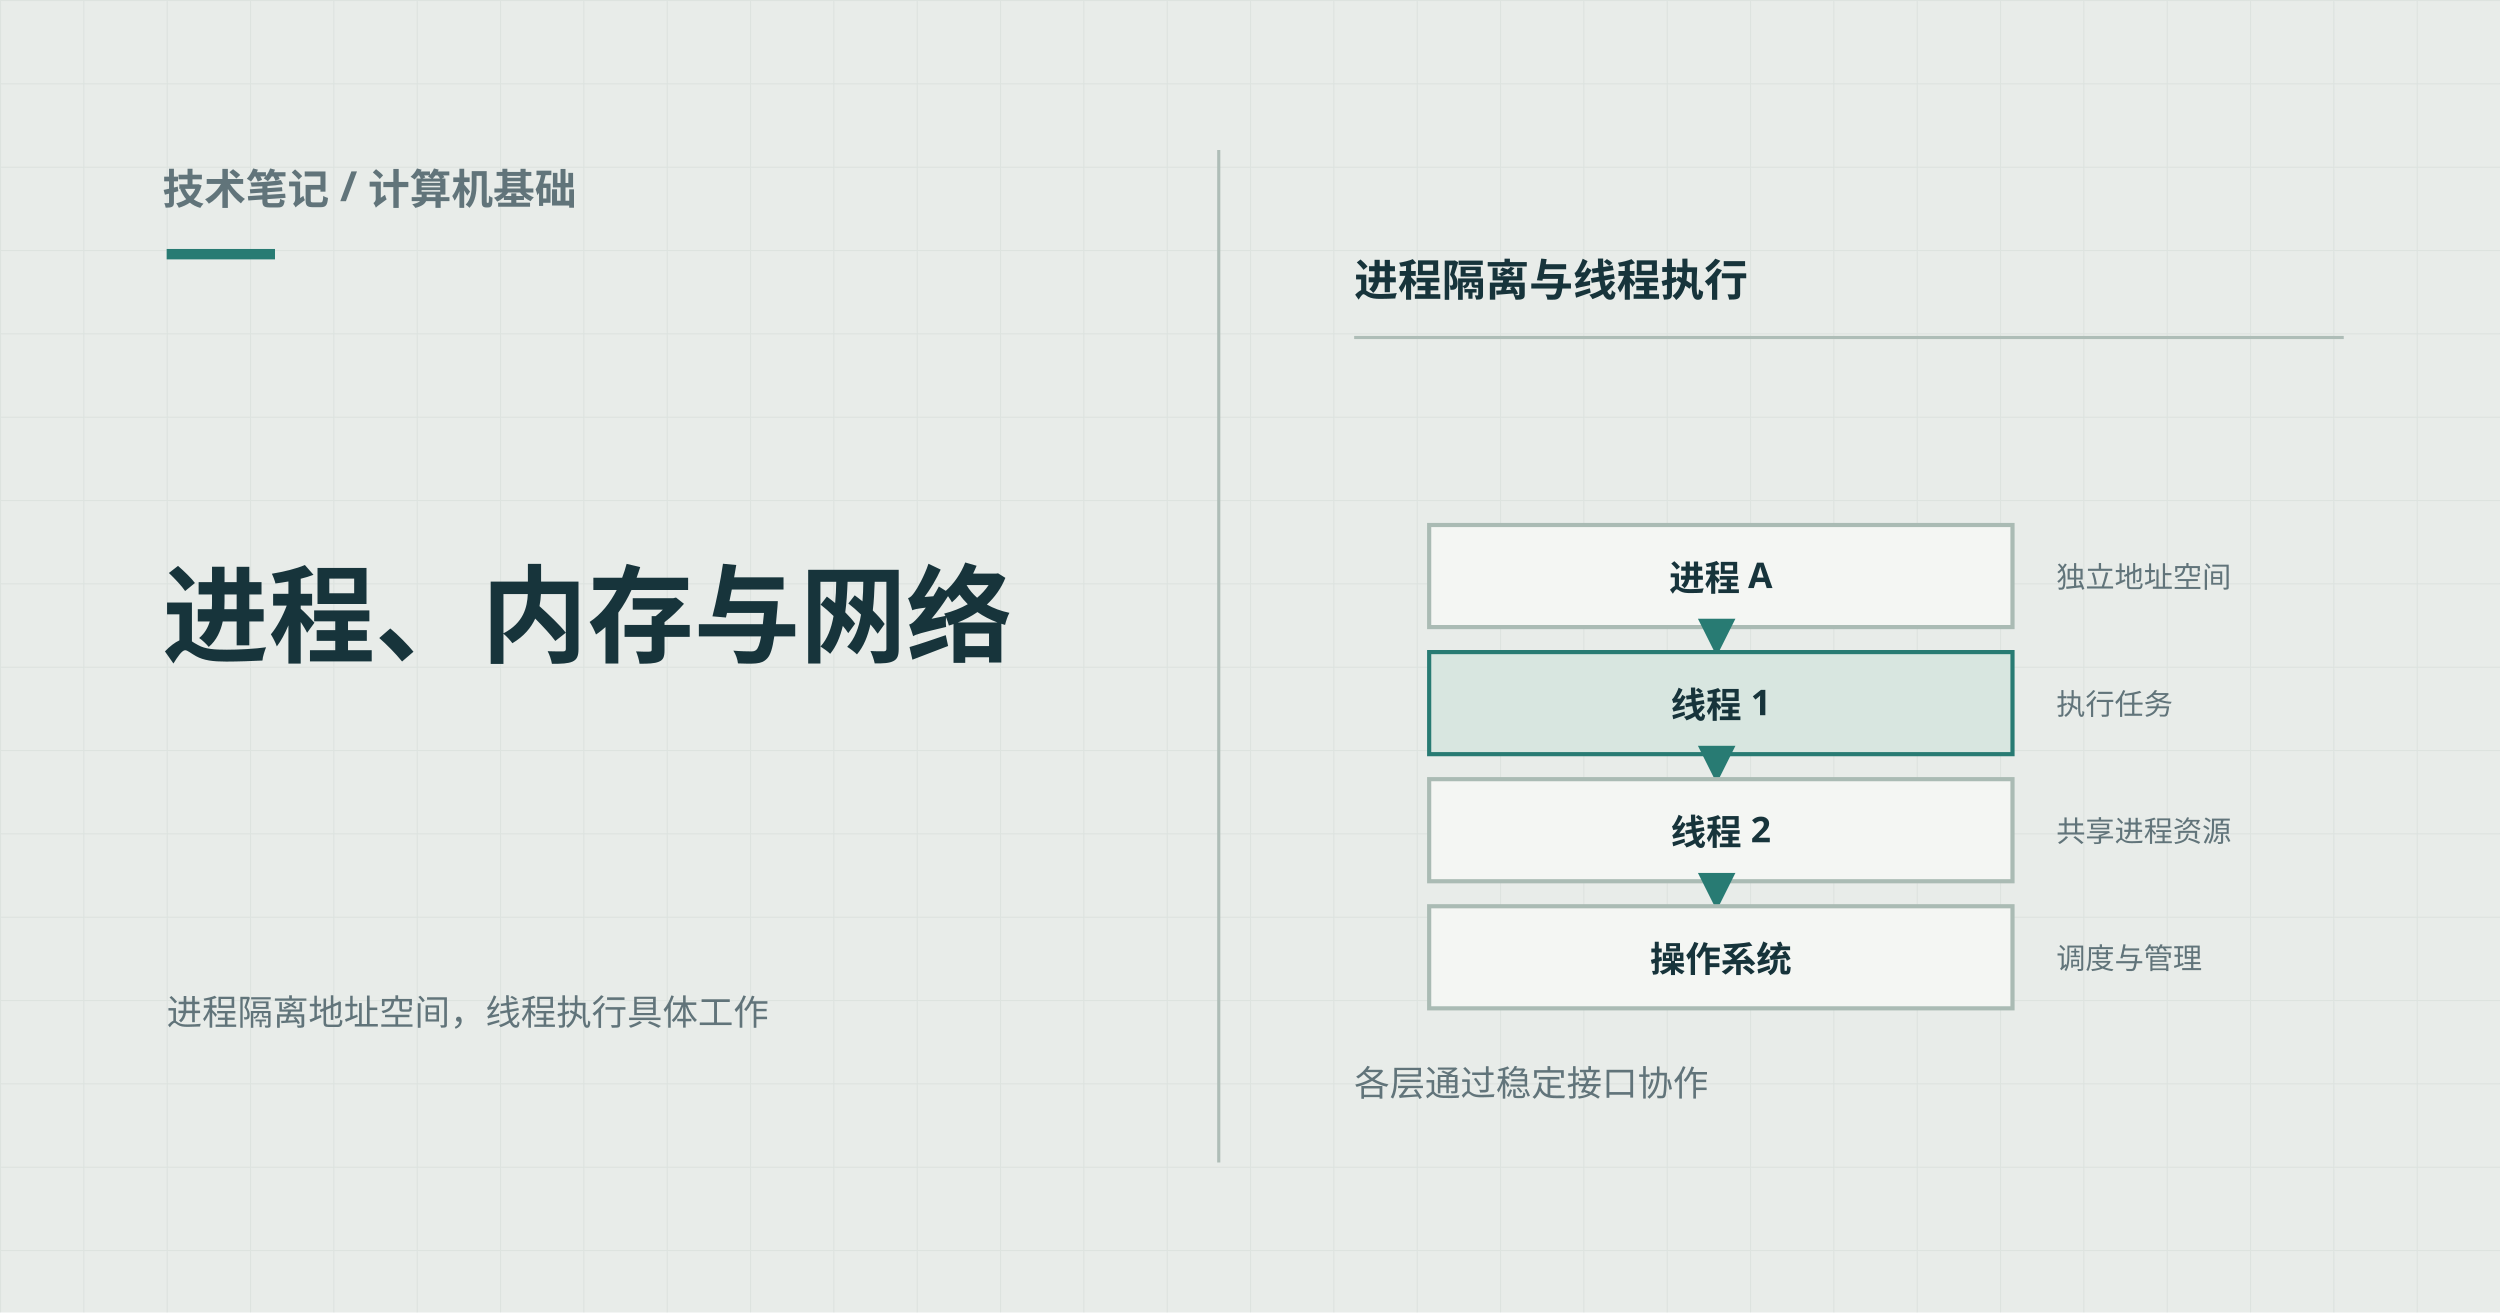
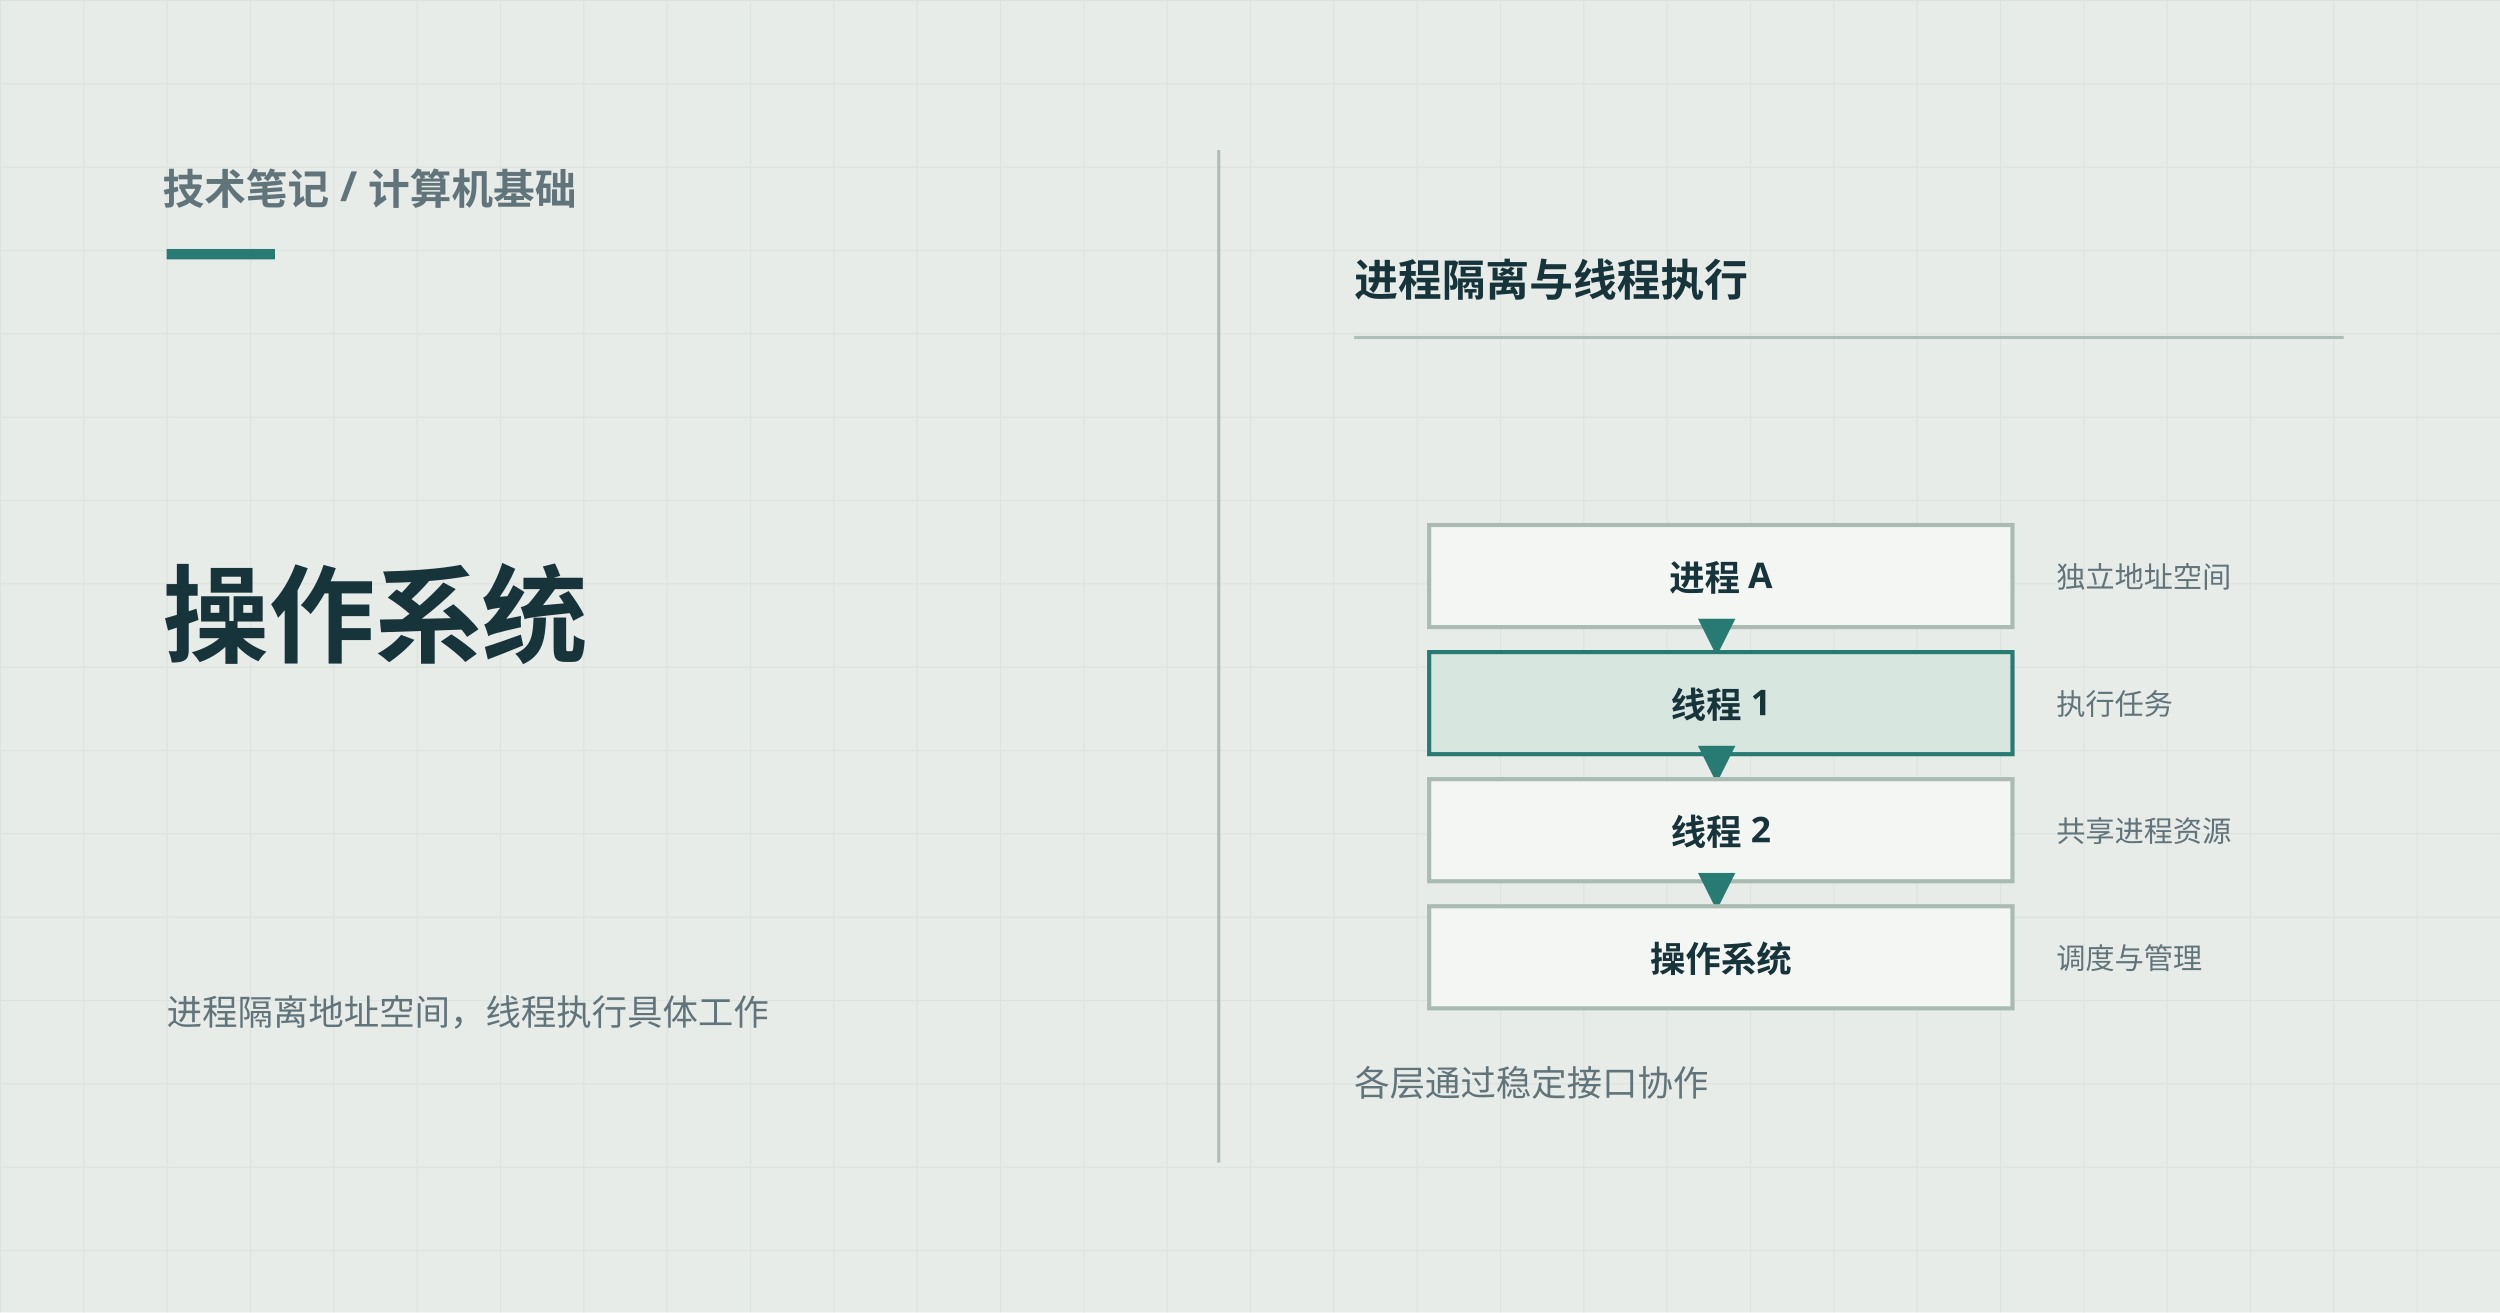
<svg xmlns="http://www.w3.org/2000/svg" width="1200" height="630" viewBox="0 0 1200 630" role="img" aria-labelledby="coverTitle coverDesc">
  <defs>
    <pattern id="grid" width="40" height="40" patternUnits="userSpaceOnUse">
      <path d="M40 0H0V40" fill="none" stroke="#AEBDB7" stroke-width="1" opacity=".20" />
    </pattern>
    <marker id="tealArrow" markerWidth="9" markerHeight="9" refX="7" refY="4.5" orient="auto">
      <path d="M0 0L9 4.5L0 9Z" fill="#287B73" />
    </marker>
    <marker id="orangeArrow" markerWidth="9" markerHeight="9" refX="7" refY="4.5" orient="auto">
      <path d="M0 0L9 4.5L0 9Z" fill="#C47743" />
    </marker>
  </defs>
  <rect width="1200" height="630" fill="#E8ECE9" />
  <rect width="1200" height="630" fill="url(#grid)" />
  <path d="M585 72V558" stroke="#AEBDB7" stroke-width="1.5" />
  <text x="78" y="98" fill="#61747A" font-family="'Microsoft YaHei','Noto Sans SC',sans-serif" font-size="20" font-weight="600" text-anchor="start">技术笔记 / 计算机基础</text>
  <path d="M80 122H132" stroke="#287B73" stroke-width="5" />
-   <text x="78" y="314.0" fill="#17343B" font-family="'Microsoft YaHei','Noto Sans SC',sans-serif" font-size="51" font-weight="700" text-anchor="start">进程、内存与网络</text>
+   <text x="78" y="314.0" fill="#17343B" font-family="'Microsoft YaHei','Noto Sans SC',sans-serif" font-size="51" font-weight="700" text-anchor="start">操作系统</text>
  <text x="80" y="492" fill="#61747A" font-family="'Microsoft YaHei','Noto Sans SC',sans-serif" font-size="17" font-weight="500" text-anchor="start">进程隔离地址空间，线程执行具体工作</text>
  <text x="650" y="142" fill="#17343B" font-family="'Microsoft YaHei','Noto Sans SC',sans-serif" font-size="21" font-weight="650" text-anchor="start">进程隔离与线程执行</text>
  <path d="M650 162L1125 162" fill="none" stroke="#AEBDB7" stroke-width="1.5" />
  <rect x="686" y="252" width="280" height="49" fill="#F4F6F3" stroke="#AABBB4" stroke-width="2" />
  <text x="826.0" y="283.5" fill="#17343B" font-family="'Microsoft YaHei','Noto Sans SC',sans-serif" font-size="17" font-weight="650" text-anchor="middle">进程 A</text>
  <text x="987" y="282" fill="#61747A" font-family="Consolas,'Microsoft YaHei',monospace" font-size="14" font-weight="500" text-anchor="start">独立地址空间</text>
  <path d="M824 302L824 311" fill="none" stroke="#287B73" stroke-width="2" marker-end="url(#tealArrow)" />
  <rect x="686" y="313" width="280" height="49" fill="#D8E6E0" stroke="#287B73" stroke-width="2" />
  <text x="826.0" y="344.5" fill="#17343B" font-family="'Microsoft YaHei','Noto Sans SC',sans-serif" font-size="17" font-weight="650" text-anchor="middle">线程 1</text>
  <text x="987" y="343" fill="#61747A" font-family="Consolas,'Microsoft YaHei',monospace" font-size="14" font-weight="500" text-anchor="start">执行任务</text>
  <path d="M824 363L824 372" fill="none" stroke="#287B73" stroke-width="2" marker-end="url(#tealArrow)" />
  <rect x="686" y="374" width="280" height="49" fill="#F4F6F3" stroke="#AABBB4" stroke-width="2" />
  <text x="826.0" y="405.5" fill="#17343B" font-family="'Microsoft YaHei','Noto Sans SC',sans-serif" font-size="17" font-weight="650" text-anchor="middle">线程 2</text>
  <text x="987" y="404" fill="#61747A" font-family="Consolas,'Microsoft YaHei',monospace" font-size="14" font-weight="500" text-anchor="start">共享进程资源</text>
  <path d="M824 424L824 433" fill="none" stroke="#287B73" stroke-width="2" marker-end="url(#tealArrow)" />
  <rect x="686" y="435" width="280" height="49" fill="#F4F6F3" stroke="#AABBB4" stroke-width="2" />
  <text x="826.0" y="466.5" fill="#17343B" font-family="'Microsoft YaHei','Noto Sans SC',sans-serif" font-size="17" font-weight="650" text-anchor="middle">操作系统</text>
  <text x="987" y="465" fill="#61747A" font-family="Consolas,'Microsoft YaHei',monospace" font-size="14" font-weight="500" text-anchor="start">调度与管理</text>
  <text x="650" y="526" fill="#61747A" font-family="'Microsoft YaHei','Noto Sans SC',sans-serif" font-size="17" font-weight="500" text-anchor="start">各层通过稳定接口协作</text>
</svg>
